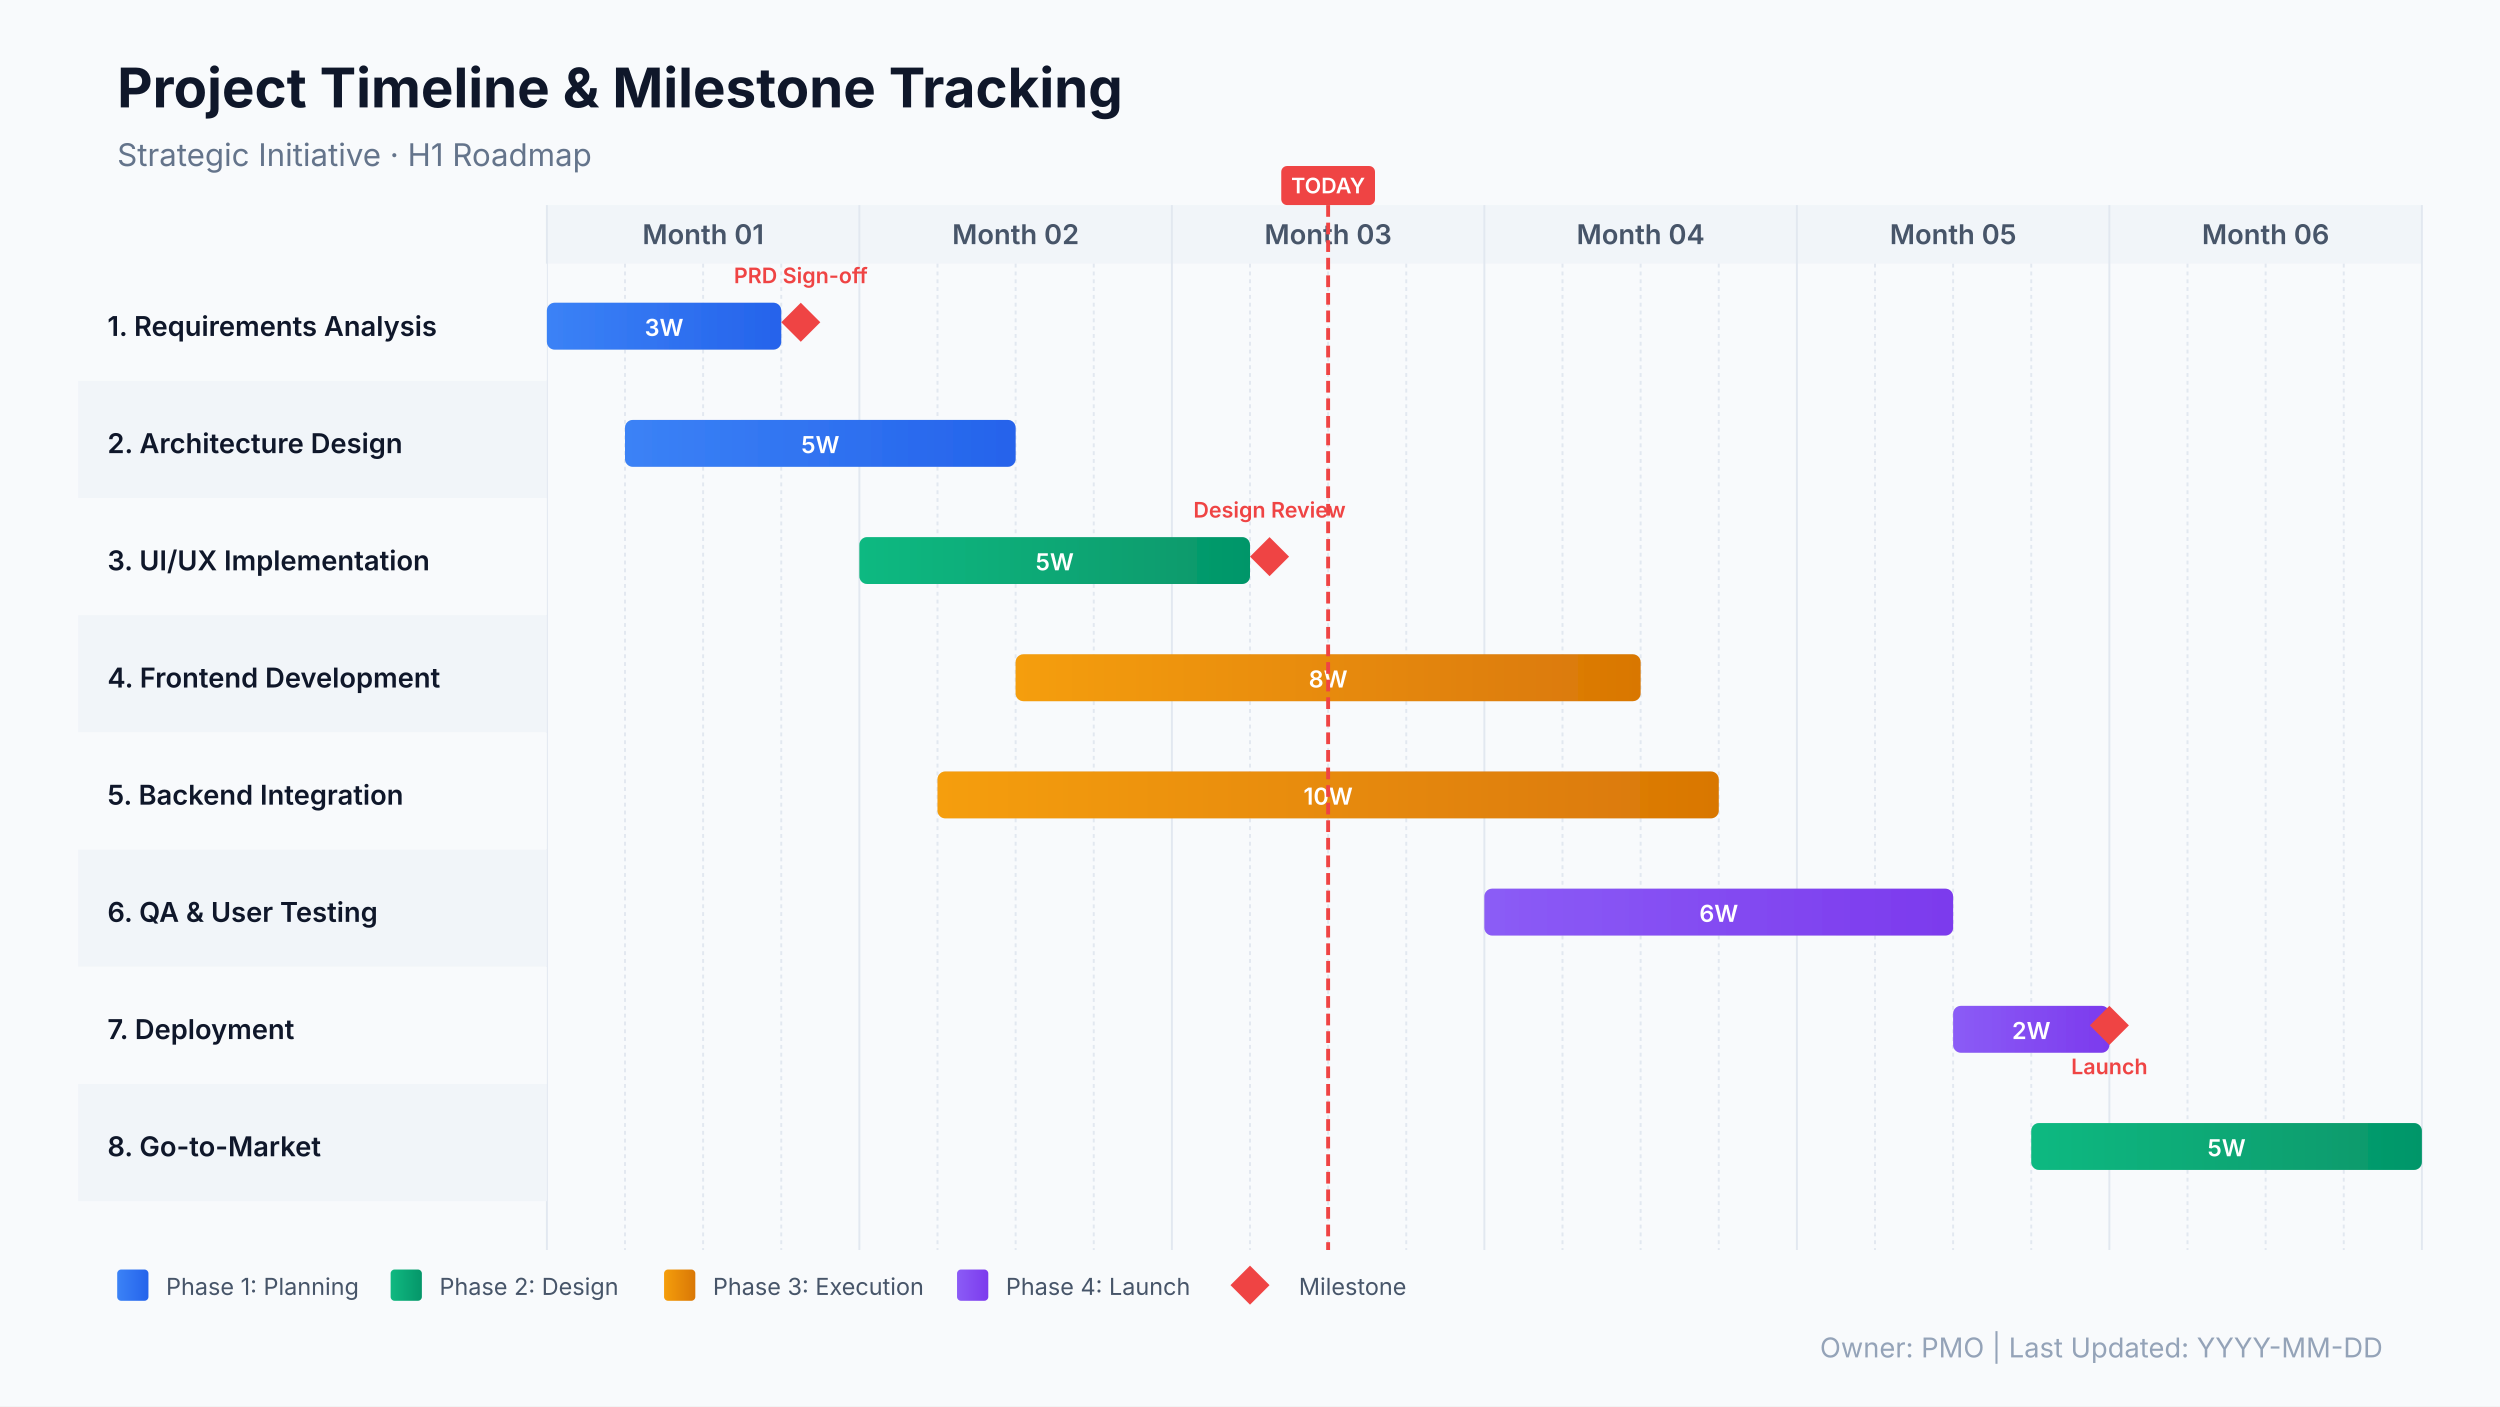
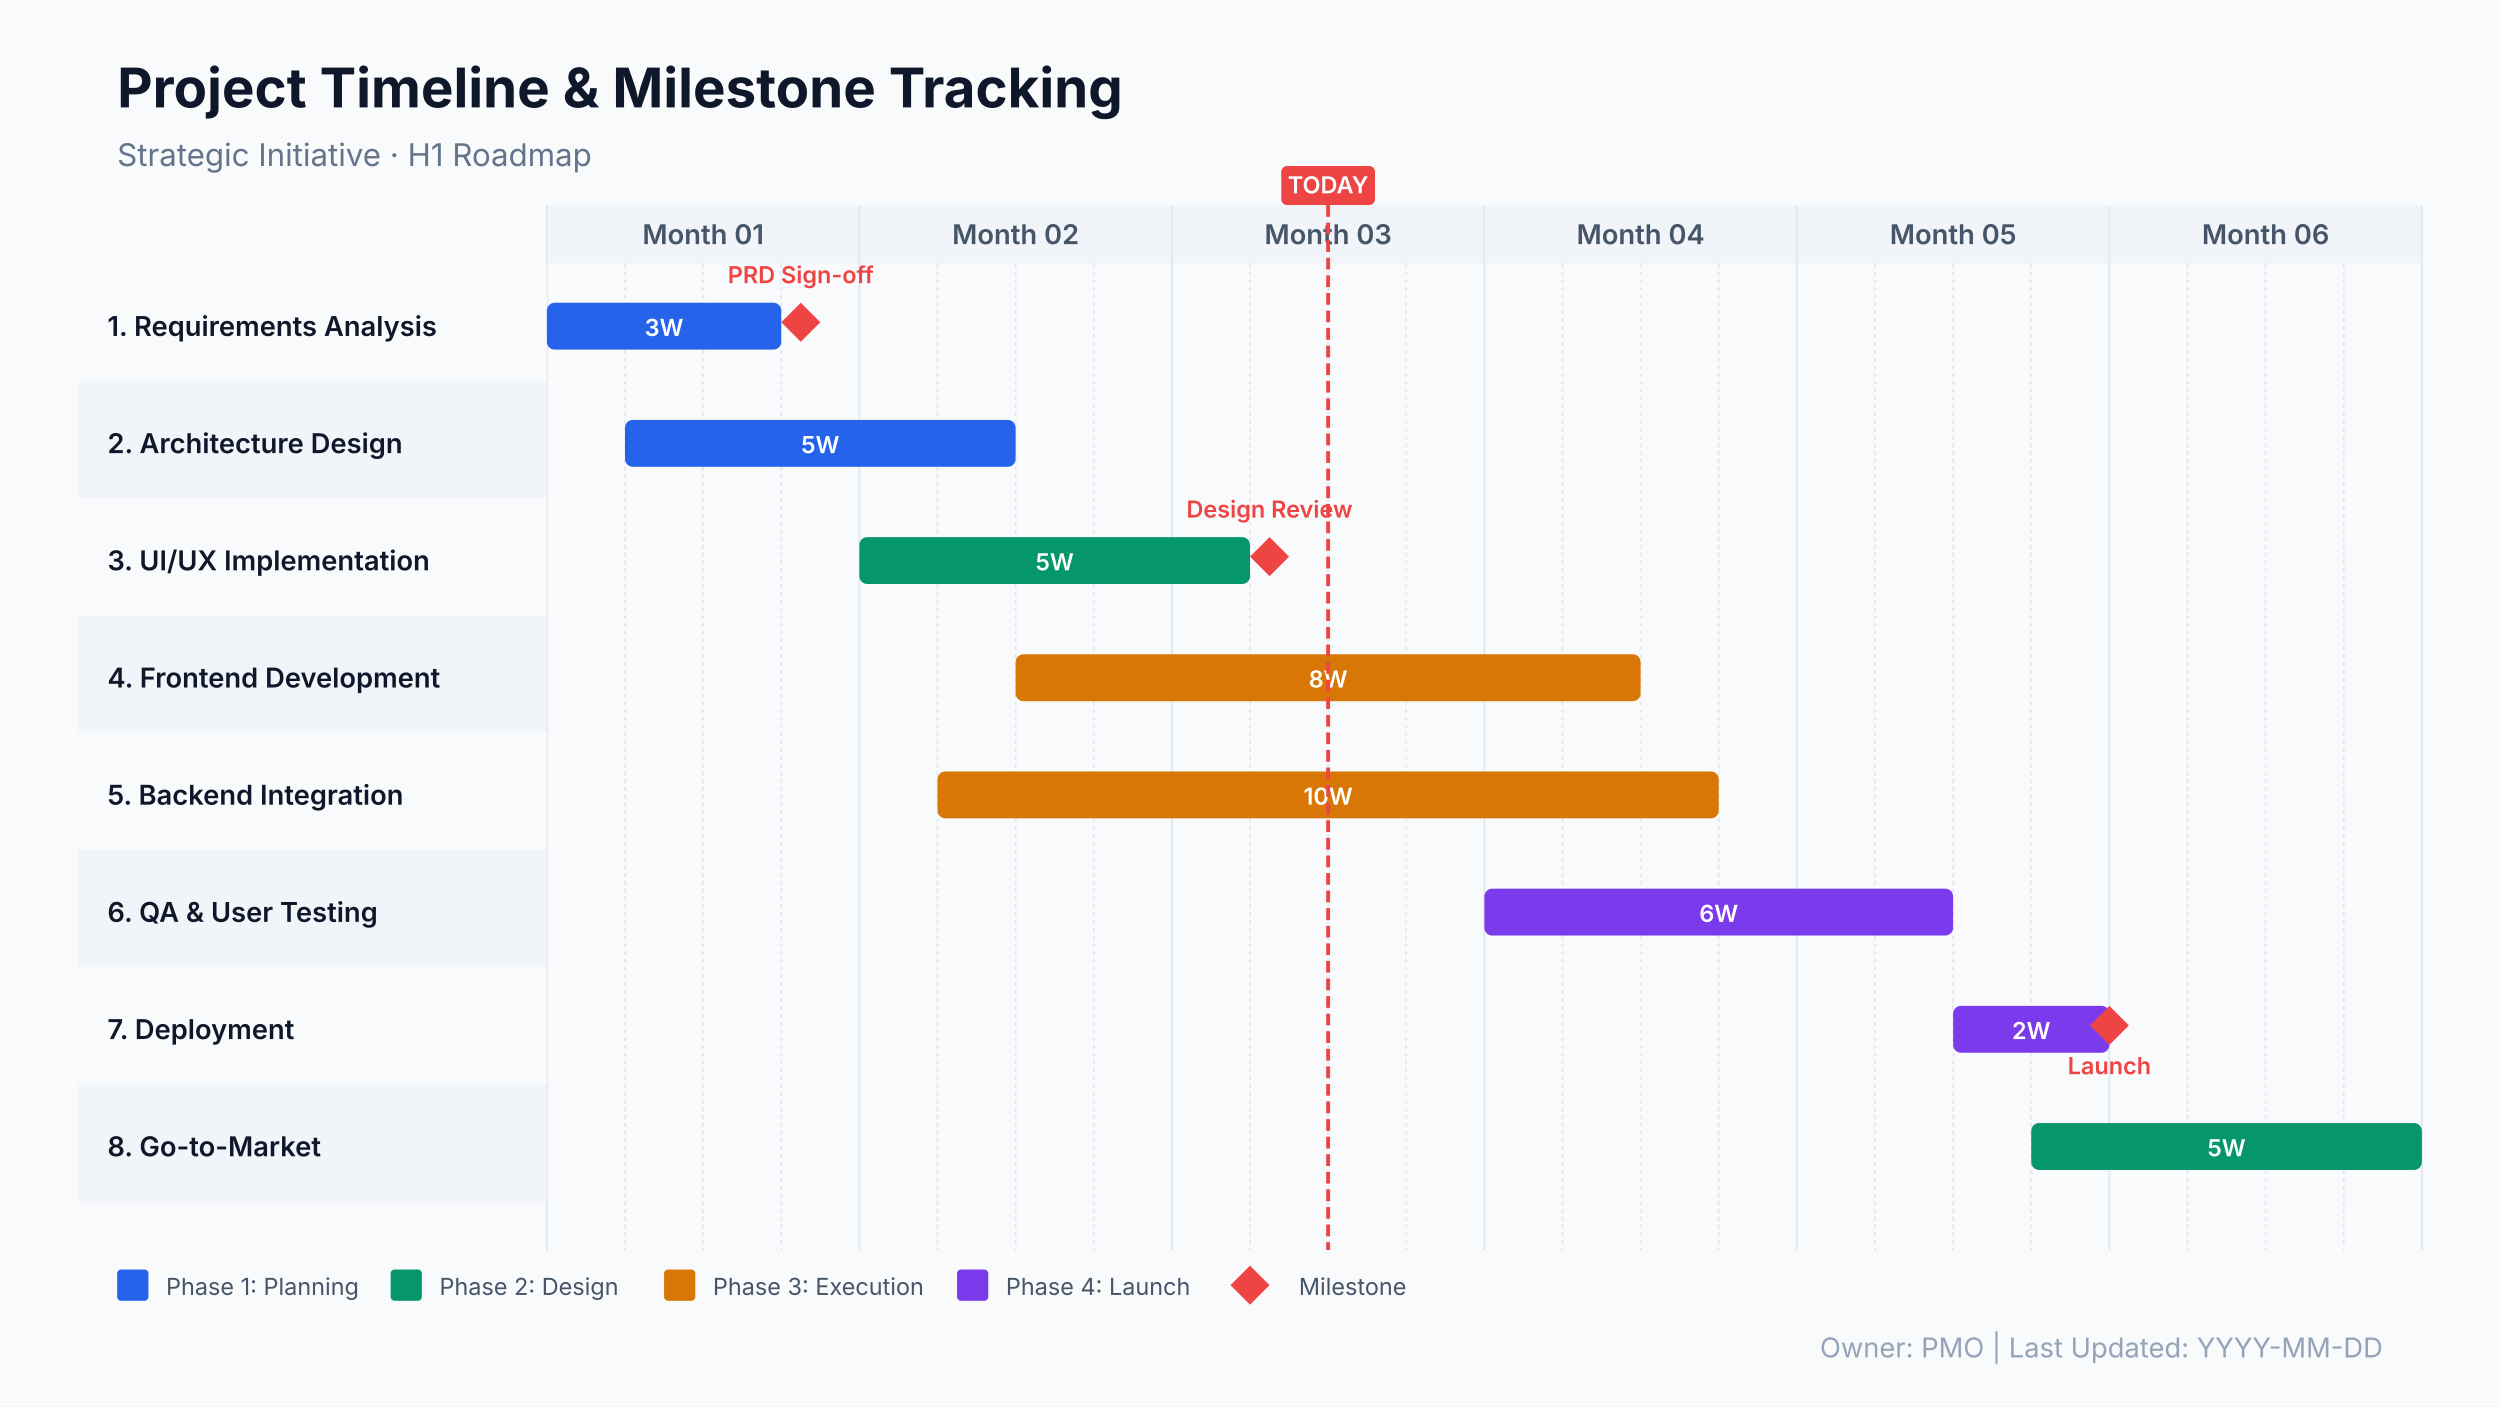
- <svg xmlns="http://www.w3.org/2000/svg" viewBox="0 0 1280 720" width="1280" height="720">
+ <svg xmlns="http://www.w3.org/2000/svg" viewBox="0 0 1280 720" width="1280" height="720" font-family="-apple-system, BlinkMacSystemFont, 'Segoe UI', sans-serif" font-size="12">
  <defs>
-     <linearGradient id="taskGrad1" x1="0%" y1="0%" x2="100%" y2="0%">
-       <stop offset="0%" style="stop-color:#3B82F6;stop-opacity:1" />
-       <stop offset="100%" style="stop-color:#2563EB;stop-opacity:1" />
-     </linearGradient>
-     <linearGradient id="taskGrad2" x1="0%" y1="0%" x2="100%" y2="0%">
-       <stop offset="0%" style="stop-color:#10B981;stop-opacity:1" />
-       <stop offset="100%" style="stop-color:#059669;stop-opacity:1" />
-     </linearGradient>
-     <linearGradient id="taskGrad3" x1="0%" y1="0%" x2="100%" y2="0%">
-       <stop offset="0%" style="stop-color:#F59E0B;stop-opacity:1" />
-       <stop offset="100%" style="stop-color:#D97706;stop-opacity:1" />
-     </linearGradient>
-     <linearGradient id="taskGrad4" x1="0%" y1="0%" x2="100%" y2="0%">
-       <stop offset="0%" style="stop-color:#8B5CF6;stop-opacity:1" />
-       <stop offset="100%" style="stop-color:#7C3AED;stop-opacity:1" />
-     </linearGradient>
-     <filter id="taskShadow" x="-10%" y="-20%" width="120%" height="140%">
-       <feGaussianBlur in="SourceAlpha" stdDeviation="2" />
-       <feOffset dx="0" dy="1" />
-       <feFlood flood-color="#0F172A" flood-opacity="0.15" />
-       <feComposite operator="in" in2="SourceAlpha" />
-       <feMerge>
-         <feMergeNode />
-         <feMergeNode in="SourceGraphic" />
-       </feMerge>
-     </filter>
    <pattern id="todayPattern" patternUnits="userSpaceOnUse" width="4" height="4">
      <line x1="0" y1="0" x2="4" y2="4" stroke="#EF4444" stroke-width="1" />
    </pattern>
  </defs>
  <rect width="1280" height="720" fill="#F8FAFC" />
-   <text x="60" y="55" font-family="-apple-system, BlinkMacSystemFont, 'Segoe UI', sans-serif" font-size="28" font-weight="700" fill="#0F172A">Project Timeline &amp; Milestone Tracking</text>
-   <text x="60" y="85" font-family="-apple-system, BlinkMacSystemFont, 'Segoe UI', sans-serif" font-size="16" fill="#64748B">Strategic Initiative · H1 Roadmap</text>
-   <g id="timeHeader">
+   <g id="header" data-pptx-bounds="40 15 1200 125">
+     <text x="60" y="55" font-size="28" font-weight="700" fill="#0F172A">Project Timeline &amp; Milestone Tracking</text>
+     <text x="60" y="85" font-size="16" fill="#64748B">Strategic Initiative · H1 Roadmap</text>
+   </g>
+   <g id="timeHeader" data-pptx-bounds="198 73 1082 599">
    <rect x="280" y="105" width="960" height="30" fill="#F1F5F9" />
    <line x1="280" y1="105" x2="280" y2="640" stroke="#E2E8F0" stroke-width="1" />
-     <text x="360" y="125" font-family="-apple-system, BlinkMacSystemFont, 'Segoe UI', sans-serif" font-size="14" font-weight="600" fill="#475569" text-anchor="middle">Month 01</text>
+     <text x="360" y="125" font-size="14" font-weight="600" fill="#475569" text-anchor="middle">Month 01</text>
    <line x1="440" y1="105" x2="440" y2="640" stroke="#E2E8F0" stroke-width="1" />
-     <text x="520" y="125" font-family="-apple-system, BlinkMacSystemFont, 'Segoe UI', sans-serif" font-size="14" font-weight="600" fill="#475569" text-anchor="middle">Month 02</text>
+     <text x="520" y="125" font-size="14" font-weight="600" fill="#475569" text-anchor="middle">Month 02</text>
    <line x1="600" y1="105" x2="600" y2="640" stroke="#E2E8F0" stroke-width="1" />
-     <text x="680" y="125" font-family="-apple-system, BlinkMacSystemFont, 'Segoe UI', sans-serif" font-size="14" font-weight="600" fill="#475569" text-anchor="middle">Month 03</text>
+     <text x="680" y="125" font-size="14" font-weight="600" fill="#475569" text-anchor="middle">Month 03</text>
    <line x1="760" y1="105" x2="760" y2="640" stroke="#E2E8F0" stroke-width="1" />
-     <text x="840" y="125" font-family="-apple-system, BlinkMacSystemFont, 'Segoe UI', sans-serif" font-size="14" font-weight="600" fill="#475569" text-anchor="middle">Month 04</text>
+     <text x="840" y="125" font-size="14" font-weight="600" fill="#475569" text-anchor="middle">Month 04</text>
    <line x1="920" y1="105" x2="920" y2="640" stroke="#E2E8F0" stroke-width="1" />
-     <text x="1000" y="125" font-family="-apple-system, BlinkMacSystemFont, 'Segoe UI', sans-serif" font-size="14" font-weight="600" fill="#475569" text-anchor="middle">Month 05</text>
+     <text x="1000" y="125" font-size="14" font-weight="600" fill="#475569" text-anchor="middle">Month 05</text>
    <line x1="1080" y1="105" x2="1080" y2="640" stroke="#E2E8F0" stroke-width="1" />
-     <text x="1160" y="125" font-family="-apple-system, BlinkMacSystemFont, 'Segoe UI', sans-serif" font-size="14" font-weight="600" fill="#475569" text-anchor="middle">Month 06</text>
+     <text x="1160" y="125" font-size="14" font-weight="600" fill="#475569" text-anchor="middle">Month 06</text>
    <line x1="1240" y1="105" x2="1240" y2="640" stroke="#E2E8F0" stroke-width="1" />
  </g>
-   <g stroke="#E2E8F0" stroke-width="1" stroke-dasharray="2,2">
+   <g id="week-dividers" data-pptx-bounds="238 103 1042 569" stroke="#E2E8F0" stroke-width="1" stroke-dasharray="2,2">
    <line x1="320" y1="135" x2="320" y2="640" />
    <line x1="360" y1="135" x2="360" y2="640" />
    <line x1="400" y1="135" x2="400" y2="640" />
    <line x1="480" y1="135" x2="480" y2="640" />
    <line x1="520" y1="135" x2="520" y2="640" />
    <line x1="560" y1="135" x2="560" y2="640" />
    <line x1="640" y1="135" x2="640" y2="640" />
    <line x1="680" y1="135" x2="680" y2="640" />
    <line x1="720" y1="135" x2="720" y2="640" />
    <line x1="800" y1="135" x2="800" y2="640" />
    <line x1="840" y1="135" x2="840" y2="640" />
    <line x1="880" y1="135" x2="880" y2="640" />
    <line x1="960" y1="135" x2="960" y2="640" />
    <line x1="1000" y1="135" x2="1000" y2="640" />
    <line x1="1040" y1="135" x2="1040" y2="640" />
    <line x1="1120" y1="135" x2="1120" y2="640" />
    <line x1="1160" y1="135" x2="1160" y2="640" />
    <line x1="1200" y1="135" x2="1200" y2="640" />
  </g>
-   <g id="taskList">
+   <g id="taskList" data-pptx-bounds="8 103 304 544">
    <rect x="40" y="135" width="240" height="60" fill="#F8FAFC" />
    <rect x="40" y="195" width="240" height="60" fill="#F1F5F9" />
    <rect x="40" y="255" width="240" height="60" fill="#F8FAFC" />
    <rect x="40" y="315" width="240" height="60" fill="#F1F5F9" />
    <rect x="40" y="375" width="240" height="60" fill="#F8FAFC" />
    <rect x="40" y="435" width="240" height="60" fill="#F1F5F9" />
    <rect x="40" y="495" width="240" height="60" fill="#F8FAFC" />
    <rect x="40" y="555" width="240" height="60" fill="#F1F5F9" />
-     <text x="55" y="172" font-family="-apple-system, BlinkMacSystemFont, 'Segoe UI', sans-serif" font-size="14" font-weight="600" fill="#0F172A">1. Requirements Analysis</text>
-     <text x="55" y="232" font-family="-apple-system, BlinkMacSystemFont, 'Segoe UI', sans-serif" font-size="14" font-weight="600" fill="#0F172A">2. Architecture Design</text>
-     <text x="55" y="292" font-family="-apple-system, BlinkMacSystemFont, 'Segoe UI', sans-serif" font-size="14" font-weight="600" fill="#0F172A">3. UI/UX Implementation</text>
-     <text x="55" y="352" font-family="-apple-system, BlinkMacSystemFont, 'Segoe UI', sans-serif" font-size="14" font-weight="600" fill="#0F172A">4. Frontend Development</text>
-     <text x="55" y="412" font-family="-apple-system, BlinkMacSystemFont, 'Segoe UI', sans-serif" font-size="14" font-weight="600" fill="#0F172A">5. Backend Integration</text>
-     <text x="55" y="472" font-family="-apple-system, BlinkMacSystemFont, 'Segoe UI', sans-serif" font-size="14" font-weight="600" fill="#0F172A">6. QA &amp; User Testing</text>
-     <text x="55" y="532" font-family="-apple-system, BlinkMacSystemFont, 'Segoe UI', sans-serif" font-size="14" font-weight="600" fill="#0F172A">7. Deployment</text>
-     <text x="55" y="592" font-family="-apple-system, BlinkMacSystemFont, 'Segoe UI', sans-serif" font-size="14" font-weight="600" fill="#0F172A">8. Go-to-Market</text>
+     <text x="55" y="172" font-size="14" font-weight="600" fill="#0F172A">1. Requirements Analysis</text>
+     <text x="55" y="232" font-size="14" font-weight="600" fill="#0F172A">2. Architecture Design</text>
+     <text x="55" y="292" font-size="14" font-weight="600" fill="#0F172A">3. UI/UX Implementation</text>
+     <text x="55" y="352" font-size="14" font-weight="600" fill="#0F172A">4. Frontend Development</text>
+     <text x="55" y="412" font-size="14" font-weight="600" fill="#0F172A">5. Backend Integration</text>
+     <text x="55" y="472" font-size="14" font-weight="600" fill="#0F172A">6. QA &amp; User Testing</text>
+     <text x="55" y="532" font-size="14" font-weight="600" fill="#0F172A">7. Deployment</text>
+     <text x="55" y="592" font-size="14" font-weight="600" fill="#0F172A">8. Go-to-Market</text>
  </g>
-   <g id="ganttBars">
-     <rect x="280" y="155" width="120" height="24" rx="4" fill="url(#taskGrad1)" filter="url(#taskShadow)" />
-     <text x="340" y="172" font-family="-apple-system, BlinkMacSystemFont, 'Segoe UI', sans-serif" font-size="12" font-weight="600" fill="#FFFFFF" text-anchor="middle">3W</text>
-     <rect x="320" y="215" width="200" height="24" rx="4" fill="url(#taskGrad1)" filter="url(#taskShadow)" />
-     <text x="420" y="232" font-family="-apple-system, BlinkMacSystemFont, 'Segoe UI', sans-serif" font-size="12" font-weight="600" fill="#FFFFFF" text-anchor="middle">5W</text>
-     <rect x="440" y="275" width="200" height="24" rx="4" fill="url(#taskGrad2)" filter="url(#taskShadow)" />
-     <text x="540" y="292" font-family="-apple-system, BlinkMacSystemFont, 'Segoe UI', sans-serif" font-size="12" font-weight="600" fill="#FFFFFF" text-anchor="middle">5W</text>
-     <rect x="520" y="335" width="320" height="24" rx="4" fill="url(#taskGrad3)" filter="url(#taskShadow)" />
-     <text x="680" y="352" font-family="-apple-system, BlinkMacSystemFont, 'Segoe UI', sans-serif" font-size="12" font-weight="600" fill="#FFFFFF" text-anchor="middle">8W</text>
-     <rect x="480" y="395" width="400" height="24" rx="4" fill="url(#taskGrad3)" filter="url(#taskShadow)" />
-     <text x="680" y="412" font-family="-apple-system, BlinkMacSystemFont, 'Segoe UI', sans-serif" font-size="12" font-weight="600" fill="#FFFFFF" text-anchor="middle">10W</text>
-     <rect x="760" y="455" width="240" height="24" rx="4" fill="url(#taskGrad4)" filter="url(#taskShadow)" />
-     <text x="880" y="472" font-family="-apple-system, BlinkMacSystemFont, 'Segoe UI', sans-serif" font-size="12" font-weight="600" fill="#FFFFFF" text-anchor="middle">6W</text>
-     <rect x="1000" y="515" width="80" height="24" rx="4" fill="url(#taskGrad4)" filter="url(#taskShadow)" />
-     <text x="1040" y="532" font-family="-apple-system, BlinkMacSystemFont, 'Segoe UI', sans-serif" font-size="12" font-weight="600" fill="#FFFFFF" text-anchor="middle">2W</text>
-     <rect x="1040" y="575" width="200" height="24" rx="4" fill="url(#taskGrad2)" filter="url(#taskShadow)" />
-     <text x="1140" y="592" font-family="-apple-system, BlinkMacSystemFont, 'Segoe UI', sans-serif" font-size="12" font-weight="600" fill="#FFFFFF" text-anchor="middle">5W</text>
+   <g id="ganttBars" data-pptx-bounds="198 126 1082 502">
+     <rect x="280" y="155" width="120" height="24" rx="4" fill="#2563EB" />
+     <text x="340" y="172" font-weight="600" fill="#FFFFFF" text-anchor="middle">3W</text>
+     <rect x="320" y="215" width="200" height="24" rx="4" fill="#2563EB" />
+     <text x="420" y="232" font-weight="600" fill="#FFFFFF" text-anchor="middle">5W</text>
+     <rect x="440" y="275" width="200" height="24" rx="4" fill="#059669" />
+     <text x="540" y="292" font-weight="600" fill="#FFFFFF" text-anchor="middle">5W</text>
+     <rect x="520" y="335" width="320" height="24" rx="4" fill="#D97706" />
+     <text x="680" y="352" font-weight="600" fill="#FFFFFF" text-anchor="middle">8W</text>
+     <rect x="480" y="395" width="400" height="24" rx="4" fill="#D97706" />
+     <text x="680" y="412" font-weight="600" fill="#FFFFFF" text-anchor="middle">10W</text>
+     <rect x="760" y="455" width="240" height="24" rx="4" fill="#7C3AED" />
+     <text x="880" y="472" font-weight="600" fill="#FFFFFF" text-anchor="middle">6W</text>
+     <rect x="1000" y="515" width="80" height="24" rx="4" fill="#7C3AED" />
+     <text x="1040" y="532" font-weight="600" fill="#FFFFFF" text-anchor="middle">2W</text>
+     <rect x="1040" y="575" width="200" height="24" rx="4" fill="#059669" />
+     <text x="1140" y="592" font-weight="600" fill="#FFFFFF" text-anchor="middle">5W</text>
  </g>
-   <g id="milestones">
+   <g id="milestones" data-pptx-bounds="291 106 893 475">
    <polygon points="400,165 410,155 420,165 410,175" fill="#EF4444" />
-     <text x="410" y="145" font-family="-apple-system, BlinkMacSystemFont, 'Segoe UI', sans-serif" font-size="11" font-weight="600" fill="#EF4444" text-anchor="middle">PRD Sign-off</text>
+     <text x="410" y="145" font-weight="600" fill="#EF4444" text-anchor="middle">PRD Sign-off</text>
    <polygon points="640,285 650,275 660,285 650,295" fill="#EF4444" />
-     <text x="650" y="265" font-family="-apple-system, BlinkMacSystemFont, 'Segoe UI', sans-serif" font-size="11" font-weight="600" fill="#EF4444" text-anchor="middle">Design Review</text>
+     <text x="650" y="265" font-weight="600" fill="#EF4444" text-anchor="middle">Design Review</text>
    <polygon points="1070,525 1080,515 1090,525 1080,535" fill="#EF4444" />
-     <text x="1080" y="550" font-family="-apple-system, BlinkMacSystemFont, 'Segoe UI', sans-serif" font-size="11" font-weight="600" fill="#EF4444" text-anchor="middle">Launch</text>
+     <text x="1080" y="550" font-weight="600" fill="#EF4444" text-anchor="middle">Launch</text>
  </g>
-   <line x1="680" y1="105" x2="680" y2="640" stroke="#EF4444" stroke-width="2" stroke-dasharray="6,3" />
-   <rect x="656" y="85" width="48" height="20" rx="3" fill="#EF4444" />
-   <text x="680" y="99" font-family="-apple-system, BlinkMacSystemFont, 'Segoe UI', sans-serif" font-size="11" font-weight="600" fill="#FFFFFF" text-anchor="middle">TODAY</text>
-   <g id="legend" transform="translate(60, 650)">
-     <rect x="0" y="0" width="16" height="16" rx="2" fill="url(#taskGrad1)" />
-     <text x="25" y="13" font-family="-apple-system, BlinkMacSystemFont, 'Segoe UI', sans-serif" font-size="12" fill="#475569">Phase 1: Planning</text>
-     <rect x="140" y="0" width="16" height="16" rx="2" fill="url(#taskGrad2)" />
-     <text x="165" y="13" font-family="-apple-system, BlinkMacSystemFont, 'Segoe UI', sans-serif" font-size="12" fill="#475569">Phase 2: Design</text>
-     <rect x="280" y="0" width="16" height="16" rx="2" fill="url(#taskGrad3)" />
-     <text x="305" y="13" font-family="-apple-system, BlinkMacSystemFont, 'Segoe UI', sans-serif" font-size="12" fill="#475569">Phase 3: Execution</text>
-     <rect x="430" y="0" width="16" height="16" rx="2" fill="url(#taskGrad4)" />
-     <text x="455" y="13" font-family="-apple-system, BlinkMacSystemFont, 'Segoe UI', sans-serif" font-size="12" fill="#475569">Phase 4: Launch</text>
+   <g id="today-marker" data-pptx-bounds="638 50 84 625">
+     <line x1="680" y1="105" x2="680" y2="640" stroke="#EF4444" stroke-width="2" stroke-dasharray="6,3" />
+     <rect x="656" y="85" width="48" height="20" rx="3" fill="#EF4444" />
+     <text x="680" y="99" font-weight="600" fill="#FFFFFF" text-anchor="middle">TODAY</text>
+   </g>
+   <g id="legend" data-pptx-bounds="0 641 799 34" transform="translate(60, 650)">
+     <rect x="0" y="0" width="16" height="16" rx="2" fill="#2563EB" />
+     <text x="25" y="13" fill="#475569">Phase 1: Planning</text>
+     <rect x="140" y="0" width="16" height="16" rx="2" fill="#059669" />
+     <text x="165" y="13" fill="#475569">Phase 2: Design</text>
+     <rect x="280" y="0" width="16" height="16" rx="2" fill="#D97706" />
+     <text x="305" y="13" fill="#475569">Phase 3: Execution</text>
+     <rect x="430" y="0" width="16" height="16" rx="2" fill="#7C3AED" />
+     <text x="455" y="13" fill="#475569">Phase 4: Launch</text>
    <polygon points="570,8 580,-2 590,8 580,18" fill="#EF4444" />
-     <text x="605" y="13" font-family="-apple-system, BlinkMacSystemFont, 'Segoe UI', sans-serif" font-size="12" fill="#475569">Milestone</text>
+     <text x="605" y="13" fill="#475569">Milestone</text>
  </g>
-   <text x="1220" y="695" font-family="-apple-system, BlinkMacSystemFont, 'Segoe UI', sans-serif" font-size="14" fill="#94A3B8" text-anchor="end">Owner: PMO | Last Updated: YYYY-MM-DD</text>
+   <g id="source" data-pptx-bounds="40 670 1200 40">
+     <text x="1220" y="695" font-size="14" fill="#94A3B8" text-anchor="end">Owner: PMO | Last Updated: YYYY-MM-DD</text>
+   </g>
</svg>
